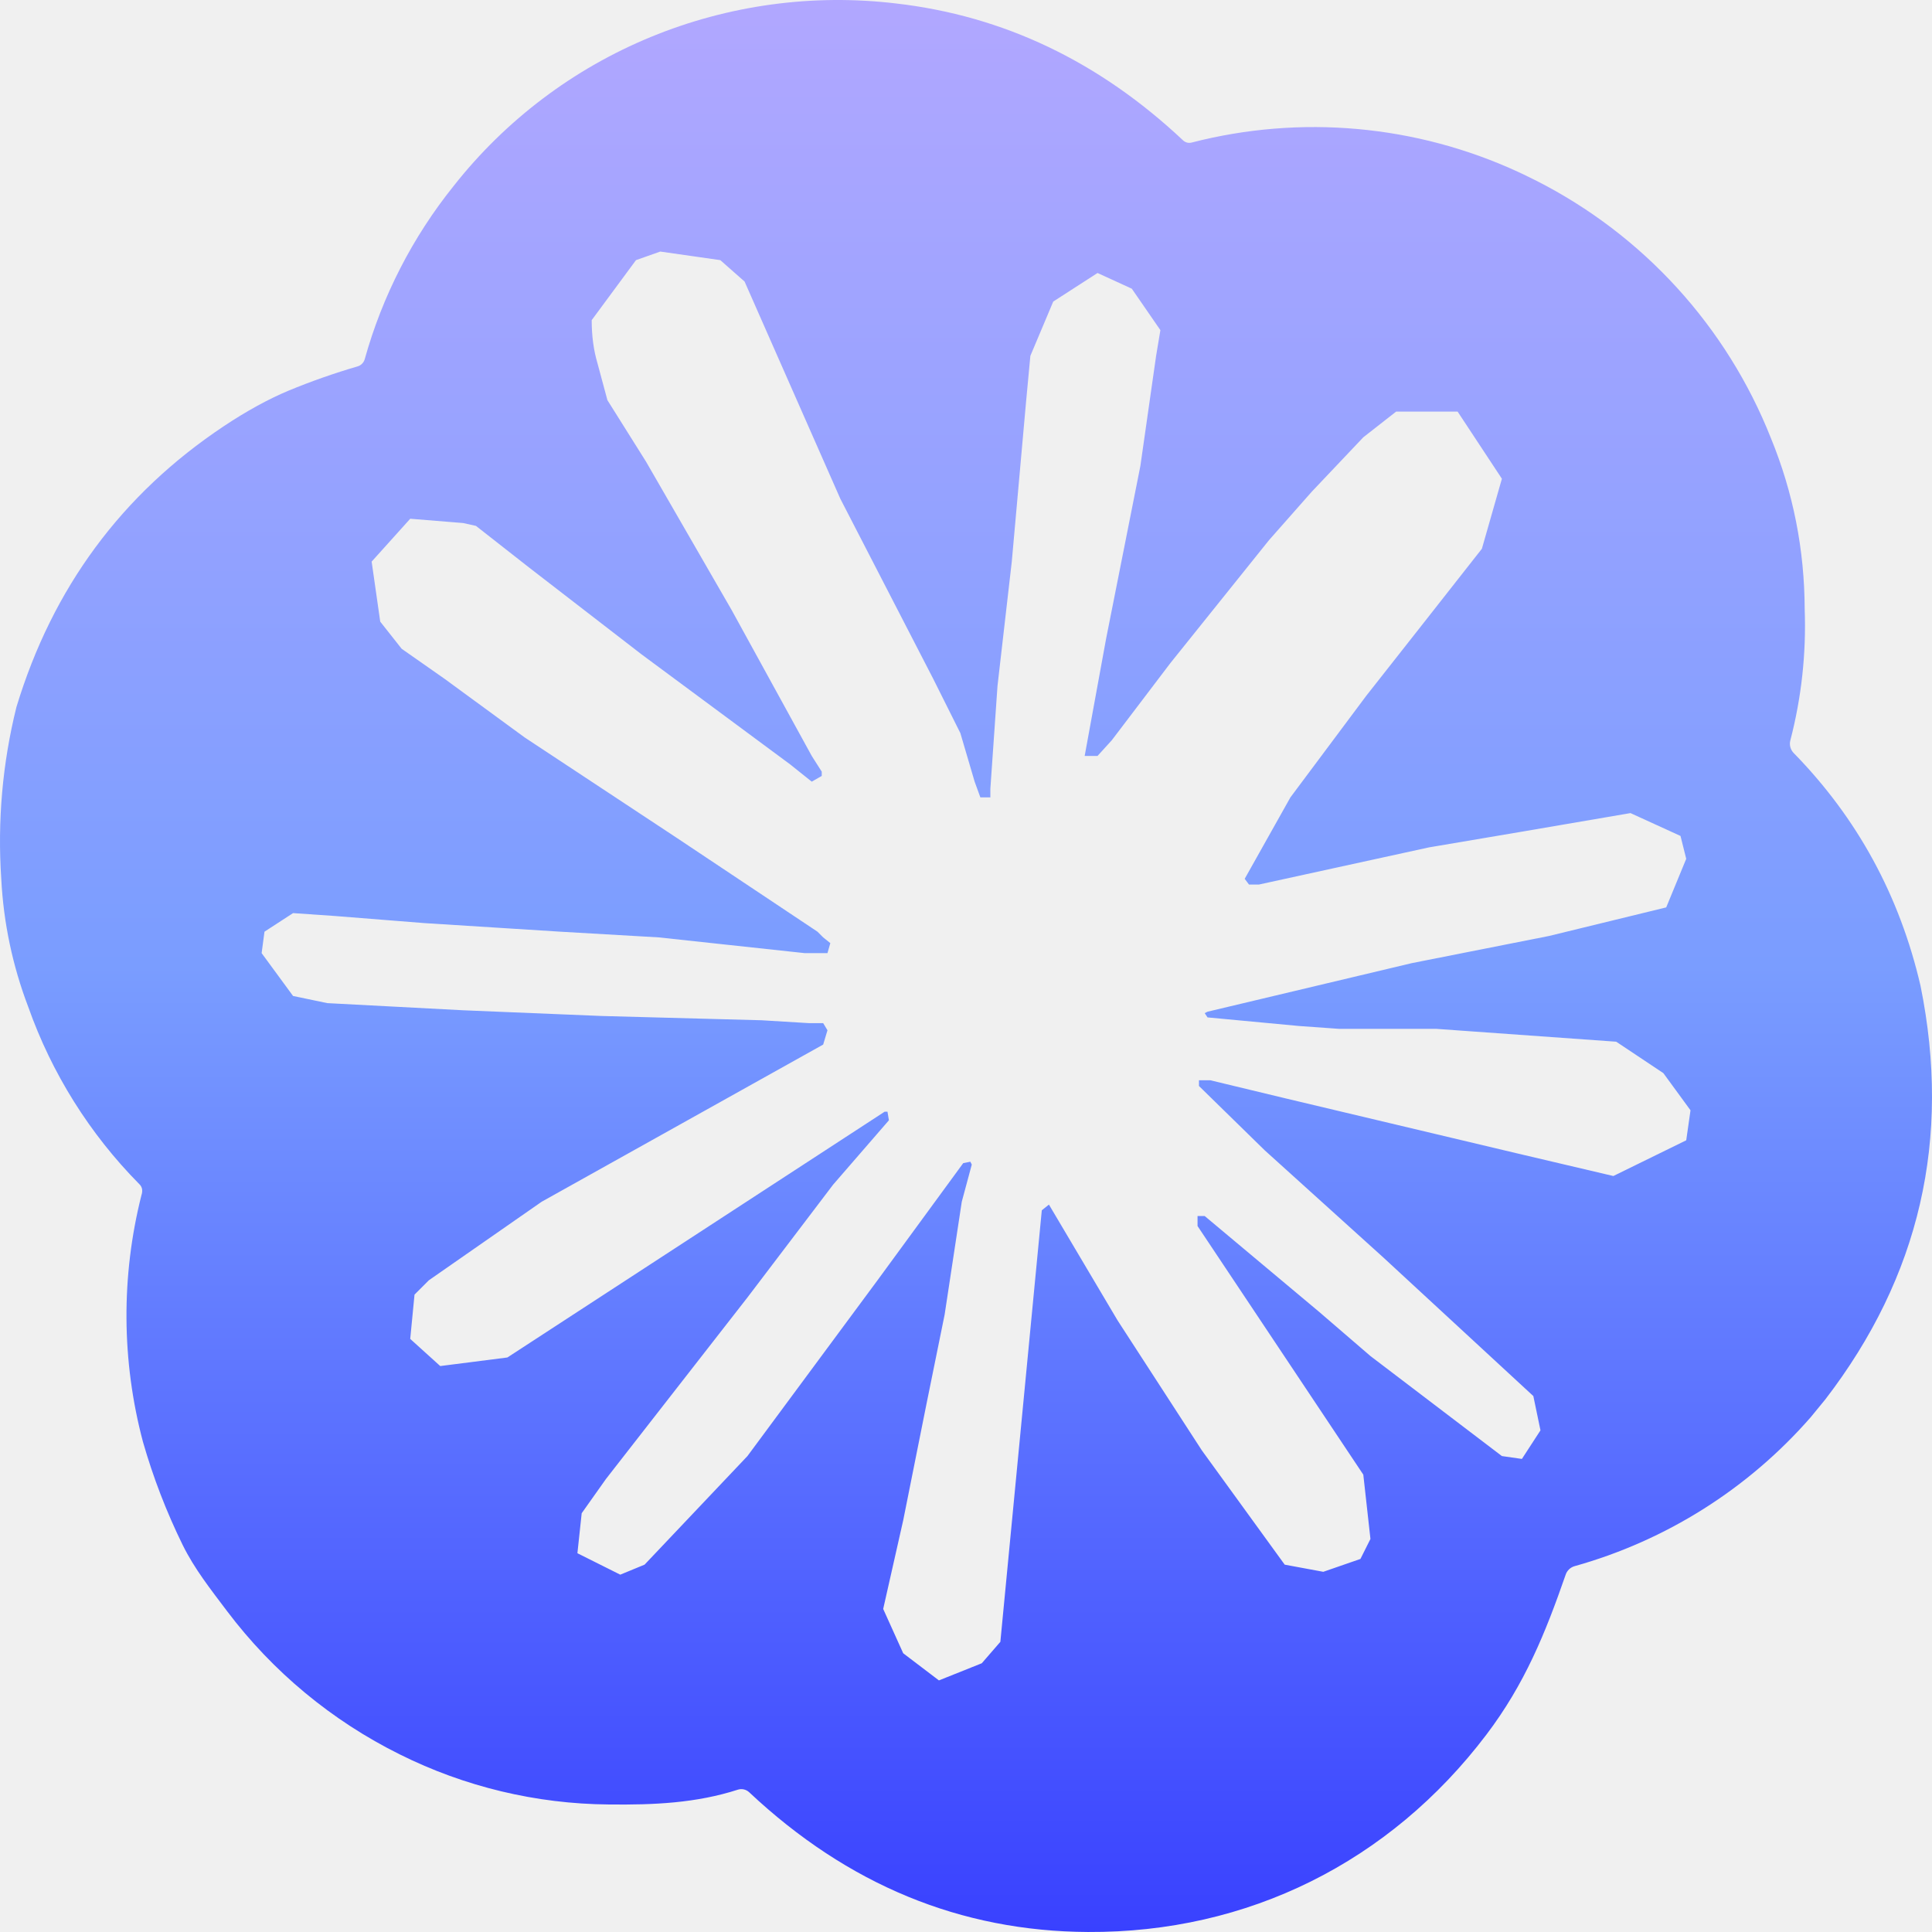
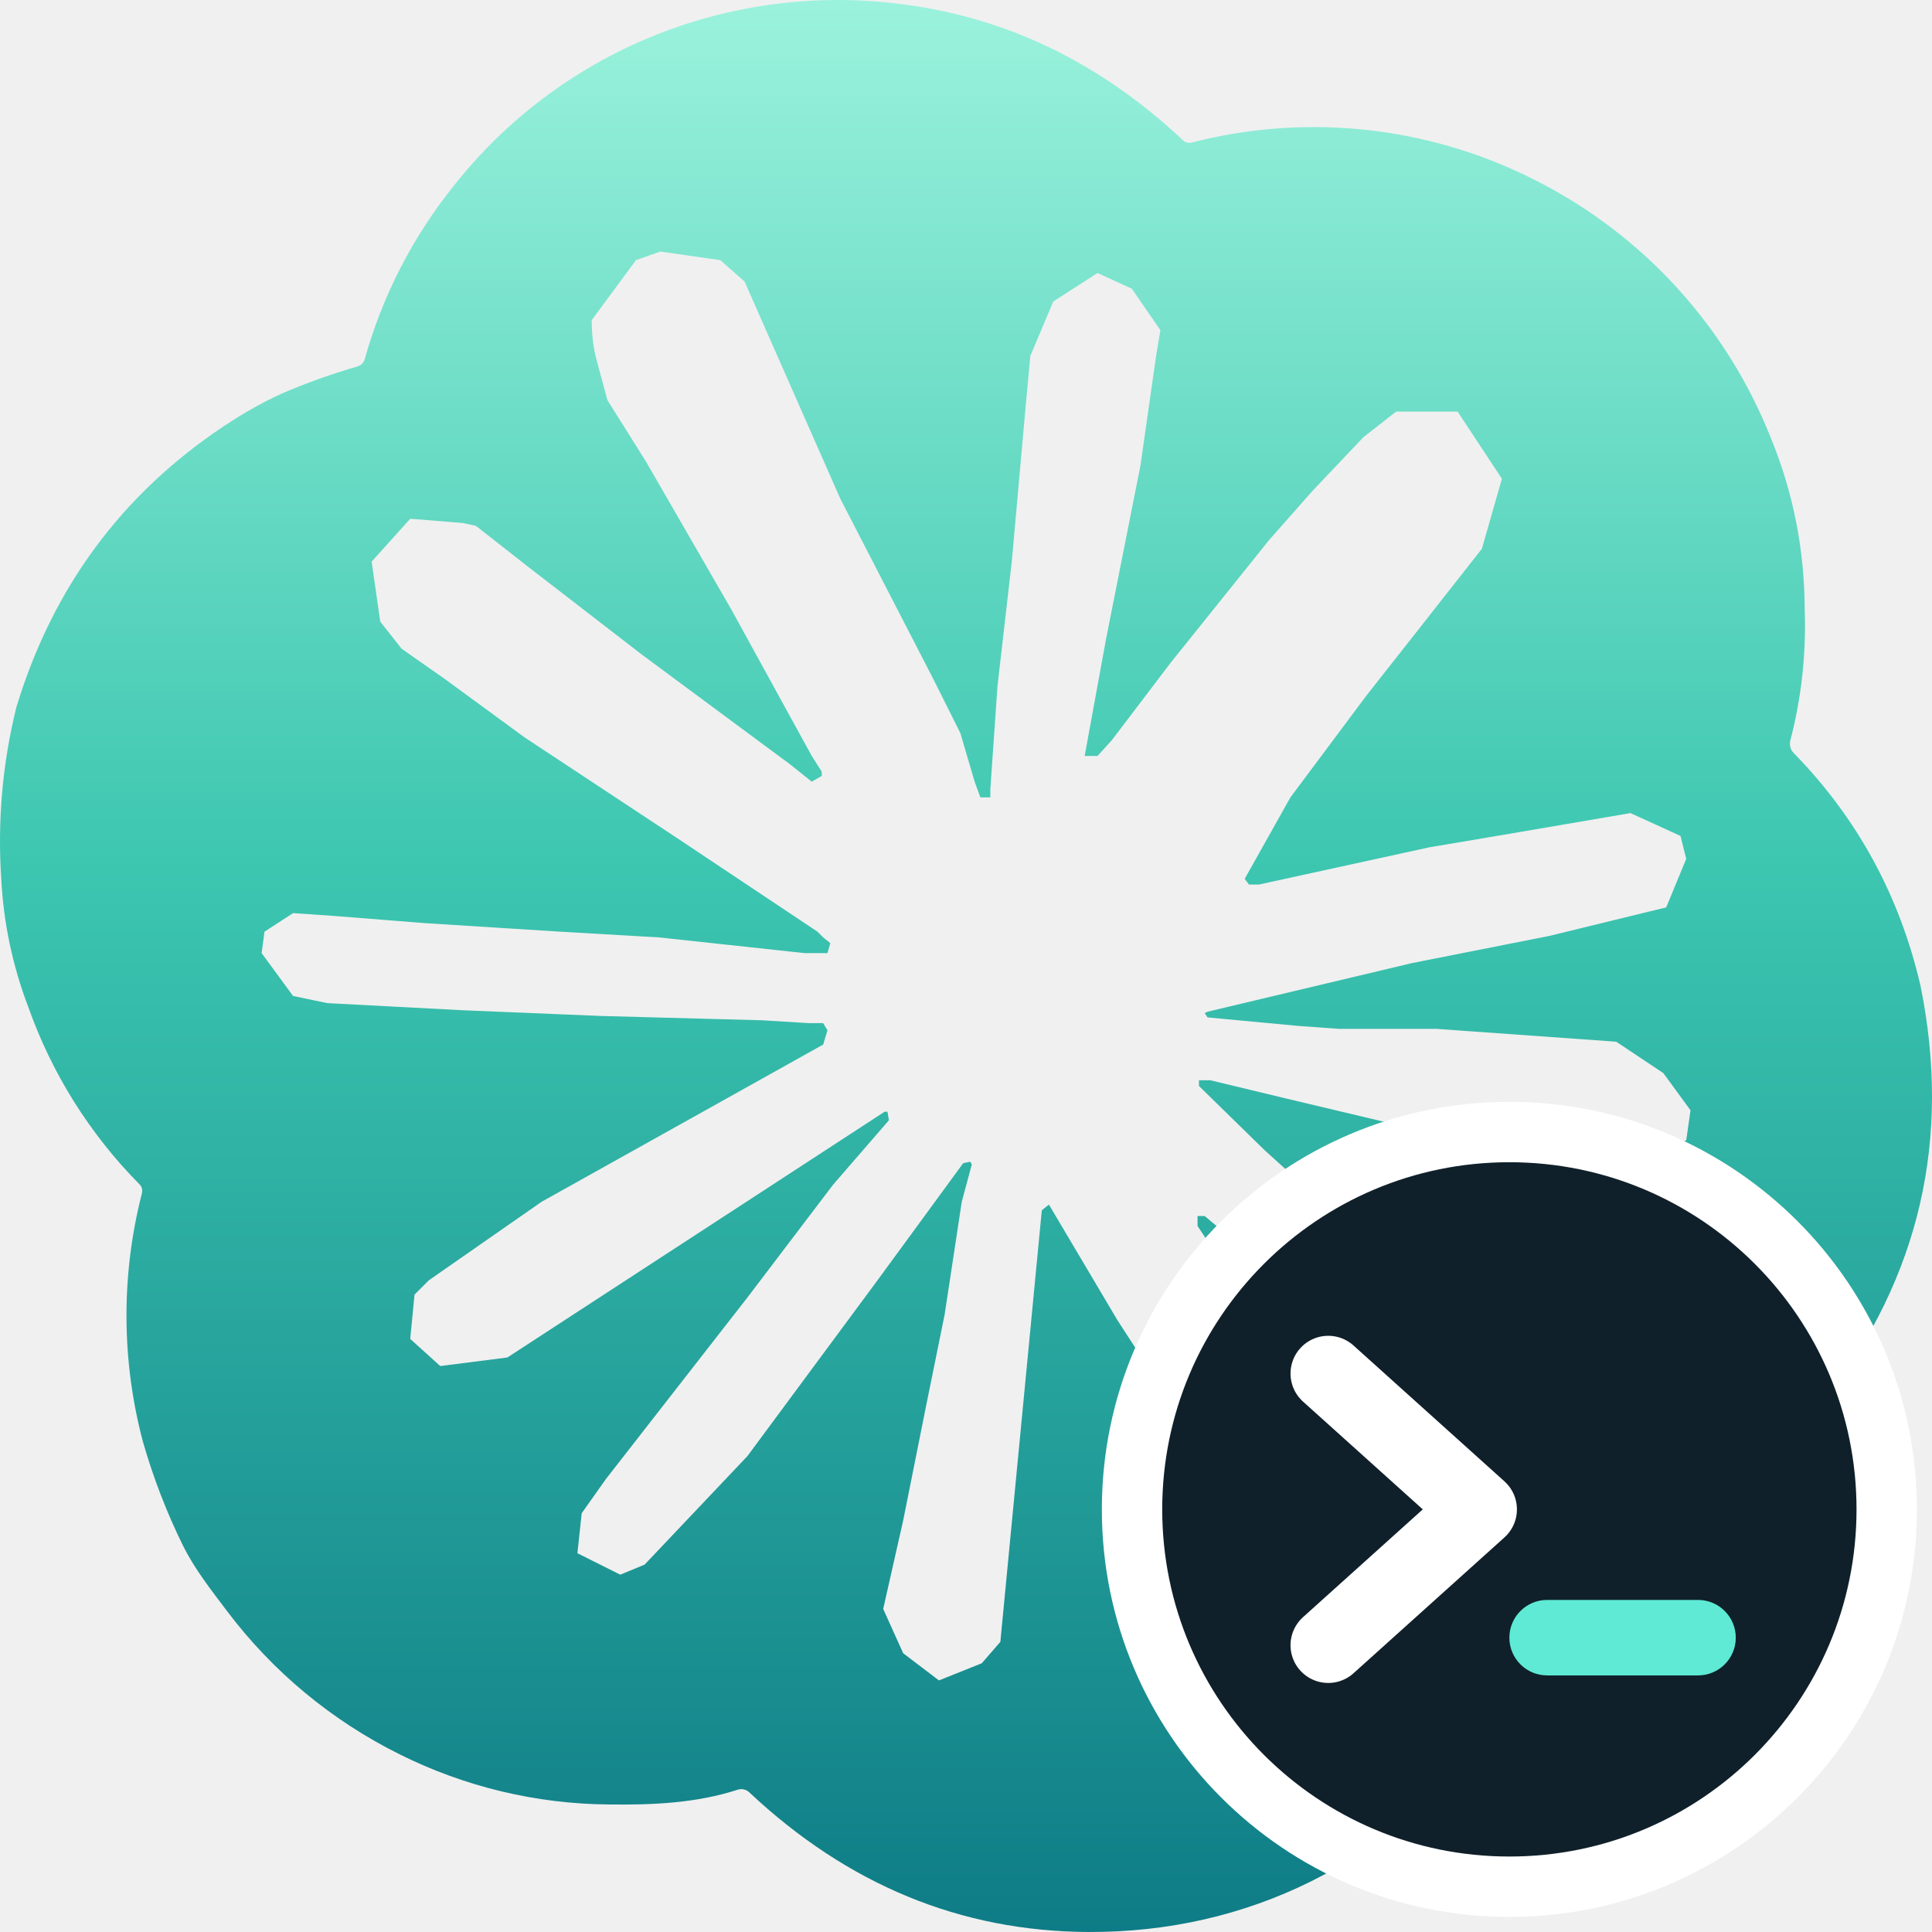
<svg xmlns="http://www.w3.org/2000/svg" width="256" height="256" viewBox="0 0 256 256" fill="none">
-   <path d="M86.241 4.897C96.518 0.669 107.705 -0.858 118.739 0.46C132.962 2.095 145.634 8.14 156.756 18.593C156.898 18.735 157.097 18.834 157.282 18.891C157.483 18.941 157.693 18.941 157.894 18.891C172.353 15.158 187.658 16.54 201.215 22.802L201.883 23.115L203.533 23.926C217.724 31.118 228.792 43.253 234.651 58.044C237.624 65.297 239.102 72.849 239.131 80.728C239.345 86.588 238.703 92.447 237.226 98.121C237.153 98.407 237.154 98.708 237.229 98.994C237.303 99.28 237.449 99.542 237.652 99.757C246.1 108.389 251.704 118.672 254.478 130.618C258.588 150.884 254.378 169.16 241.862 185.43L239.928 187.79C231.639 197.278 220.758 204.139 208.624 207.53C208.361 207.607 208.12 207.746 207.92 207.933C207.72 208.121 207.566 208.353 207.473 208.611C204.756 216.447 202.025 223.16 196.948 229.858C184.148 246.74 165.346 256.112 144.169 255.998C127.287 255.913 112.326 249.74 99.269 237.481C99.073 237.297 98.831 237.169 98.568 237.109C98.306 237.049 98.032 237.06 97.775 237.14C92.257 238.918 86.682 239.173 80.652 239.102C71.048 239.025 61.586 236.759 52.989 232.475C43.984 228.013 36.144 221.512 30.092 213.489C27.93 210.616 25.783 207.914 24.204 204.715C22.049 200.324 20.288 195.749 18.941 191.047C16.1 180.347 16.031 169.099 18.742 158.365C18.831 158.11 18.861 157.838 18.828 157.569C18.779 157.305 18.644 157.065 18.443 156.887C11.874 150.237 6.853 142.219 3.738 133.406C1.667 127.977 0.462 122.256 0.168 116.453C-0.349 108.81 0.328 101.133 2.174 93.698C6.967 77.884 16.14 65.468 29.665 56.466C32.68 54.46 35.539 52.896 38.213 51.772C41.271 50.507 44.328 49.44 47.4 48.544C47.62 48.476 47.819 48.354 47.98 48.19C48.142 48.026 48.261 47.826 48.325 47.605C50.658 39.229 54.669 31.414 60.115 24.637C66.981 15.919 75.98 9.12 86.241 4.897ZM84.272 34.469L78.403 42.421C78.403 44.503 78.655 46.397 79.16 48.1L80.485 53.022L85.598 61.164L96.958 80.854L107.561 100.166L108.886 102.248V102.816L107.561 103.573L104.721 101.302L85.03 86.723L70.072 75.174L63.067 69.683L61.363 69.305L54.357 68.737L49.246 74.417L50.382 82.369L53.222 85.966L58.901 89.942L69.505 97.704L89.574 110.957L108.318 123.453L109.075 124.21L110.022 124.968L109.644 126.293H106.614L87.302 124.21L74.237 123.453L56.251 122.317L44.323 121.37L38.832 120.992L35.046 123.453L34.667 126.293L38.832 131.972L43.376 132.92L61.363 133.866L79.728 134.623L100.934 135.191L107.182 135.57H109.075L109.644 136.516L109.075 138.41L71.776 159.236L56.819 169.649L54.926 171.543L54.357 177.412L58.334 181.009L67.232 179.873L117.217 147.308H117.596L117.785 148.444L110.4 156.964L99.041 171.921L80.297 195.966L77.078 200.51L76.51 205.81L82.189 208.651L85.408 207.325L99.041 192.936L116.27 169.649L127.63 154.124L128.577 153.934L128.766 154.313L127.44 159.236L125.169 174.193L122.707 186.31L119.678 201.456L117.027 213.194L119.678 219.064L124.411 222.661L130.092 220.389L132.553 217.55L138.044 160.372L138.99 159.615L148.078 174.95L159.249 192.18L170.23 207.325L175.343 208.272L180.265 206.568L181.591 203.918L180.644 195.397L162.089 167.566L158.681 162.455V161.13H159.628L174.774 173.814L181.591 179.683L199.009 192.936L201.66 193.315L204.121 189.528L203.175 184.985L183.294 166.62L167.58 152.42L158.87 143.9V143.143H160.385L170.609 145.604L200.902 152.799L213.777 155.828L223.434 151.095L224.001 147.119L220.404 142.196L214.156 138.031L190.3 136.327H177.425L172.124 135.949L160.006 134.812L159.628 134.245L160.006 134.055L187.081 127.618L205.257 124.021L220.782 120.234L223.434 113.797L222.676 110.767L216.049 107.739L201.66 110.2L189.354 112.282L166.822 117.205H165.497L164.929 116.448L170.987 105.656L181.022 92.214L188.027 83.315L196.358 72.713L199.009 63.435L193.14 54.537H184.998L180.644 57.945L173.828 65.139L168.147 71.577L155.084 87.859L147.321 98.083L145.428 100.166H143.724L146.563 84.64L151.107 61.732L153.19 47.153L153.758 43.746L149.972 38.255L145.428 36.173L139.559 39.959L136.529 47.153L135.961 53.212L134.067 74.417L132.174 90.888L131.228 104.52V105.656H129.902L129.145 103.573L127.251 97.136L123.654 89.942L111.348 66.087L103.585 48.478L98.662 37.308L95.443 34.469L87.491 33.333L84.272 34.469Z" fill="url(#paint0_linear_2175_19)" />
  <defs>
-     <linearGradient id="paint0_linear_2175_19" x1="127.998" y1="0.005" x2="127.998" y2="255.997" gradientUnits="userSpaceOnUse">
-       <stop stop-color="#B1A7FF" />
-       <stop offset="0.5" stop-color="#7A9DFF" />
-       <stop offset="1" stop-color="#3941FF" />
+     <linearGradient id="g" x1="128" y1="0" x2="128" y2="256" gradientUnits="userSpaceOnUse">
+       <stop offset="0" stop-color="#9BF2DC" />
+       <stop offset="0.45" stop-color="#3CC6B0" />
+       <stop offset="1" stop-color="#0E7C86" />
    </linearGradient>
  </defs>
+   <path d="M86.241 4.897C96.518 0.669 107.705 -0.858 118.739 0.46C132.962 2.095 145.634 8.14 156.756 18.593C156.898 18.735 157.097 18.834 157.282 18.891C157.483 18.941 157.693 18.941 157.894 18.891C172.353 15.158 187.658 16.54 201.215 22.802L201.883 23.115L203.533 23.926C217.724 31.118 228.792 43.253 234.651 58.044C237.624 65.297 239.102 72.849 239.131 80.728C239.345 86.588 238.703 92.447 237.226 98.121C237.153 98.407 237.154 98.708 237.229 98.994C237.303 99.28 237.449 99.542 237.652 99.757C246.1 108.389 251.704 118.672 254.478 130.618C258.588 150.884 254.378 169.16 241.862 185.43L239.928 187.79C231.639 197.278 220.758 204.139 208.624 207.53C208.361 207.607 208.12 207.746 207.92 207.933C207.72 208.121 207.566 208.353 207.473 208.611C204.756 216.447 202.025 223.16 196.948 229.858C184.148 246.74 165.346 256.112 144.169 255.998C127.287 255.913 112.326 249.74 99.269 237.481C99.073 237.297 98.831 237.169 98.568 237.109C98.306 237.049 98.032 237.06 97.775 237.14C92.257 238.918 86.682 239.173 80.652 239.102C71.048 239.025 61.586 236.759 52.989 232.475C43.984 228.013 36.144 221.512 30.092 213.489C27.93 210.616 25.783 207.914 24.204 204.715C22.049 200.324 20.288 195.749 18.941 191.047C16.1 180.347 16.031 169.099 18.742 158.365C18.831 158.11 18.861 157.838 18.828 157.569C18.779 157.305 18.644 157.065 18.443 156.887C11.874 150.237 6.853 142.219 3.738 133.406C1.667 127.977 0.462 122.256 0.168 116.453C-0.349 108.81 0.328 101.133 2.174 93.698C6.967 77.884 16.14 65.468 29.665 56.466C32.68 54.46 35.539 52.896 38.213 51.772C41.271 50.507 44.328 49.44 47.4 48.544C47.62 48.476 47.819 48.354 47.98 48.19C48.142 48.026 48.261 47.826 48.325 47.605C50.658 39.229 54.669 31.414 60.115 24.637C66.981 15.919 75.98 9.12 86.241 4.897ZM84.272 34.469L78.403 42.421C78.403 44.503 78.655 46.397 79.16 48.1L80.485 53.022L85.598 61.164L96.958 80.854L107.561 100.166L108.886 102.248V102.816L107.561 103.573L104.721 101.302L85.03 86.723L70.072 75.174L63.067 69.683L61.363 69.305L54.357 68.737L49.246 74.417L50.382 82.369L53.222 85.966L58.901 89.942L69.505 97.704L89.574 110.957L108.318 123.453L109.075 124.21L110.022 124.968L109.644 126.293H106.614L87.302 124.21L74.237 123.453L56.251 122.317L44.323 121.37L38.832 120.992L35.046 123.453L34.667 126.293L38.832 131.972L43.376 132.92L61.363 133.866L79.728 134.623L100.934 135.191L107.182 135.57H109.075L109.644 136.516L109.075 138.41L71.776 159.236L56.819 169.649L54.926 171.543L54.357 177.412L58.334 181.009L67.232 179.873L117.217 147.308H117.596L117.785 148.444L110.4 156.964L99.041 171.921L80.297 195.966L77.078 200.51L76.51 205.81L82.189 208.651L85.408 207.325L99.041 192.936L116.27 169.649L127.63 154.124L128.577 153.934L128.766 154.313L127.44 159.236L125.169 174.193L122.707 186.31L119.678 201.456L117.027 213.194L119.678 219.064L124.411 222.661L130.092 220.389L132.553 217.55L138.044 160.372L138.99 159.615L148.078 174.95L159.249 192.18L170.23 207.325L175.343 208.272L180.265 206.568L181.591 203.918L180.644 195.397L162.089 167.566L158.681 162.455V161.13H159.628L174.774 173.814L181.591 179.683L199.009 192.936L201.66 193.315L204.121 189.528L203.175 184.985L183.294 166.62L167.58 152.42L158.87 143.9V143.143H160.385L170.609 145.604L200.902 152.799L213.777 155.828L223.434 151.095L224.001 147.119L220.404 142.196L214.156 138.031L190.3 136.327H177.425L172.124 135.949L160.006 134.812L159.628 134.245L160.006 134.055L187.081 127.618L205.257 124.021L220.782 120.234L223.434 113.797L222.676 110.767L216.049 107.739L201.66 110.2L189.354 112.282L166.822 117.205H165.497L164.929 116.448L170.987 105.656L181.022 92.214L188.027 83.315L196.358 72.713L199.009 63.435L193.14 54.537H184.998L180.644 57.945L173.828 65.139L168.147 71.577L155.084 87.859L147.321 98.083L145.428 100.166H143.724L146.563 84.64L151.107 61.732L153.19 47.153L153.758 43.746L149.972 38.255L145.428 36.173L139.559 39.959L136.529 47.153L135.961 53.212L134.067 74.417L132.174 90.888L131.228 104.52V105.656H129.902L129.145 103.573L127.251 97.136L123.654 89.942L111.348 66.087L103.585 48.478L98.662 37.308L95.443 34.469L87.491 33.333L84.272 34.469Z" fill="url(#g)" />
+   <circle cx="200" cy="200" r="54" fill="#ffffff" />
+   <circle cx="200" cy="200" r="46" fill="#10202a" />
+   <path d="M176 182 L196 200 L176 218" stroke="#ffffff" stroke-width="10" stroke-linecap="round" stroke-linejoin="round" fill="none" />
+   <rect x="200" y="212" width="30" height="10" rx="5" fill="#5eead4" />
</svg>
